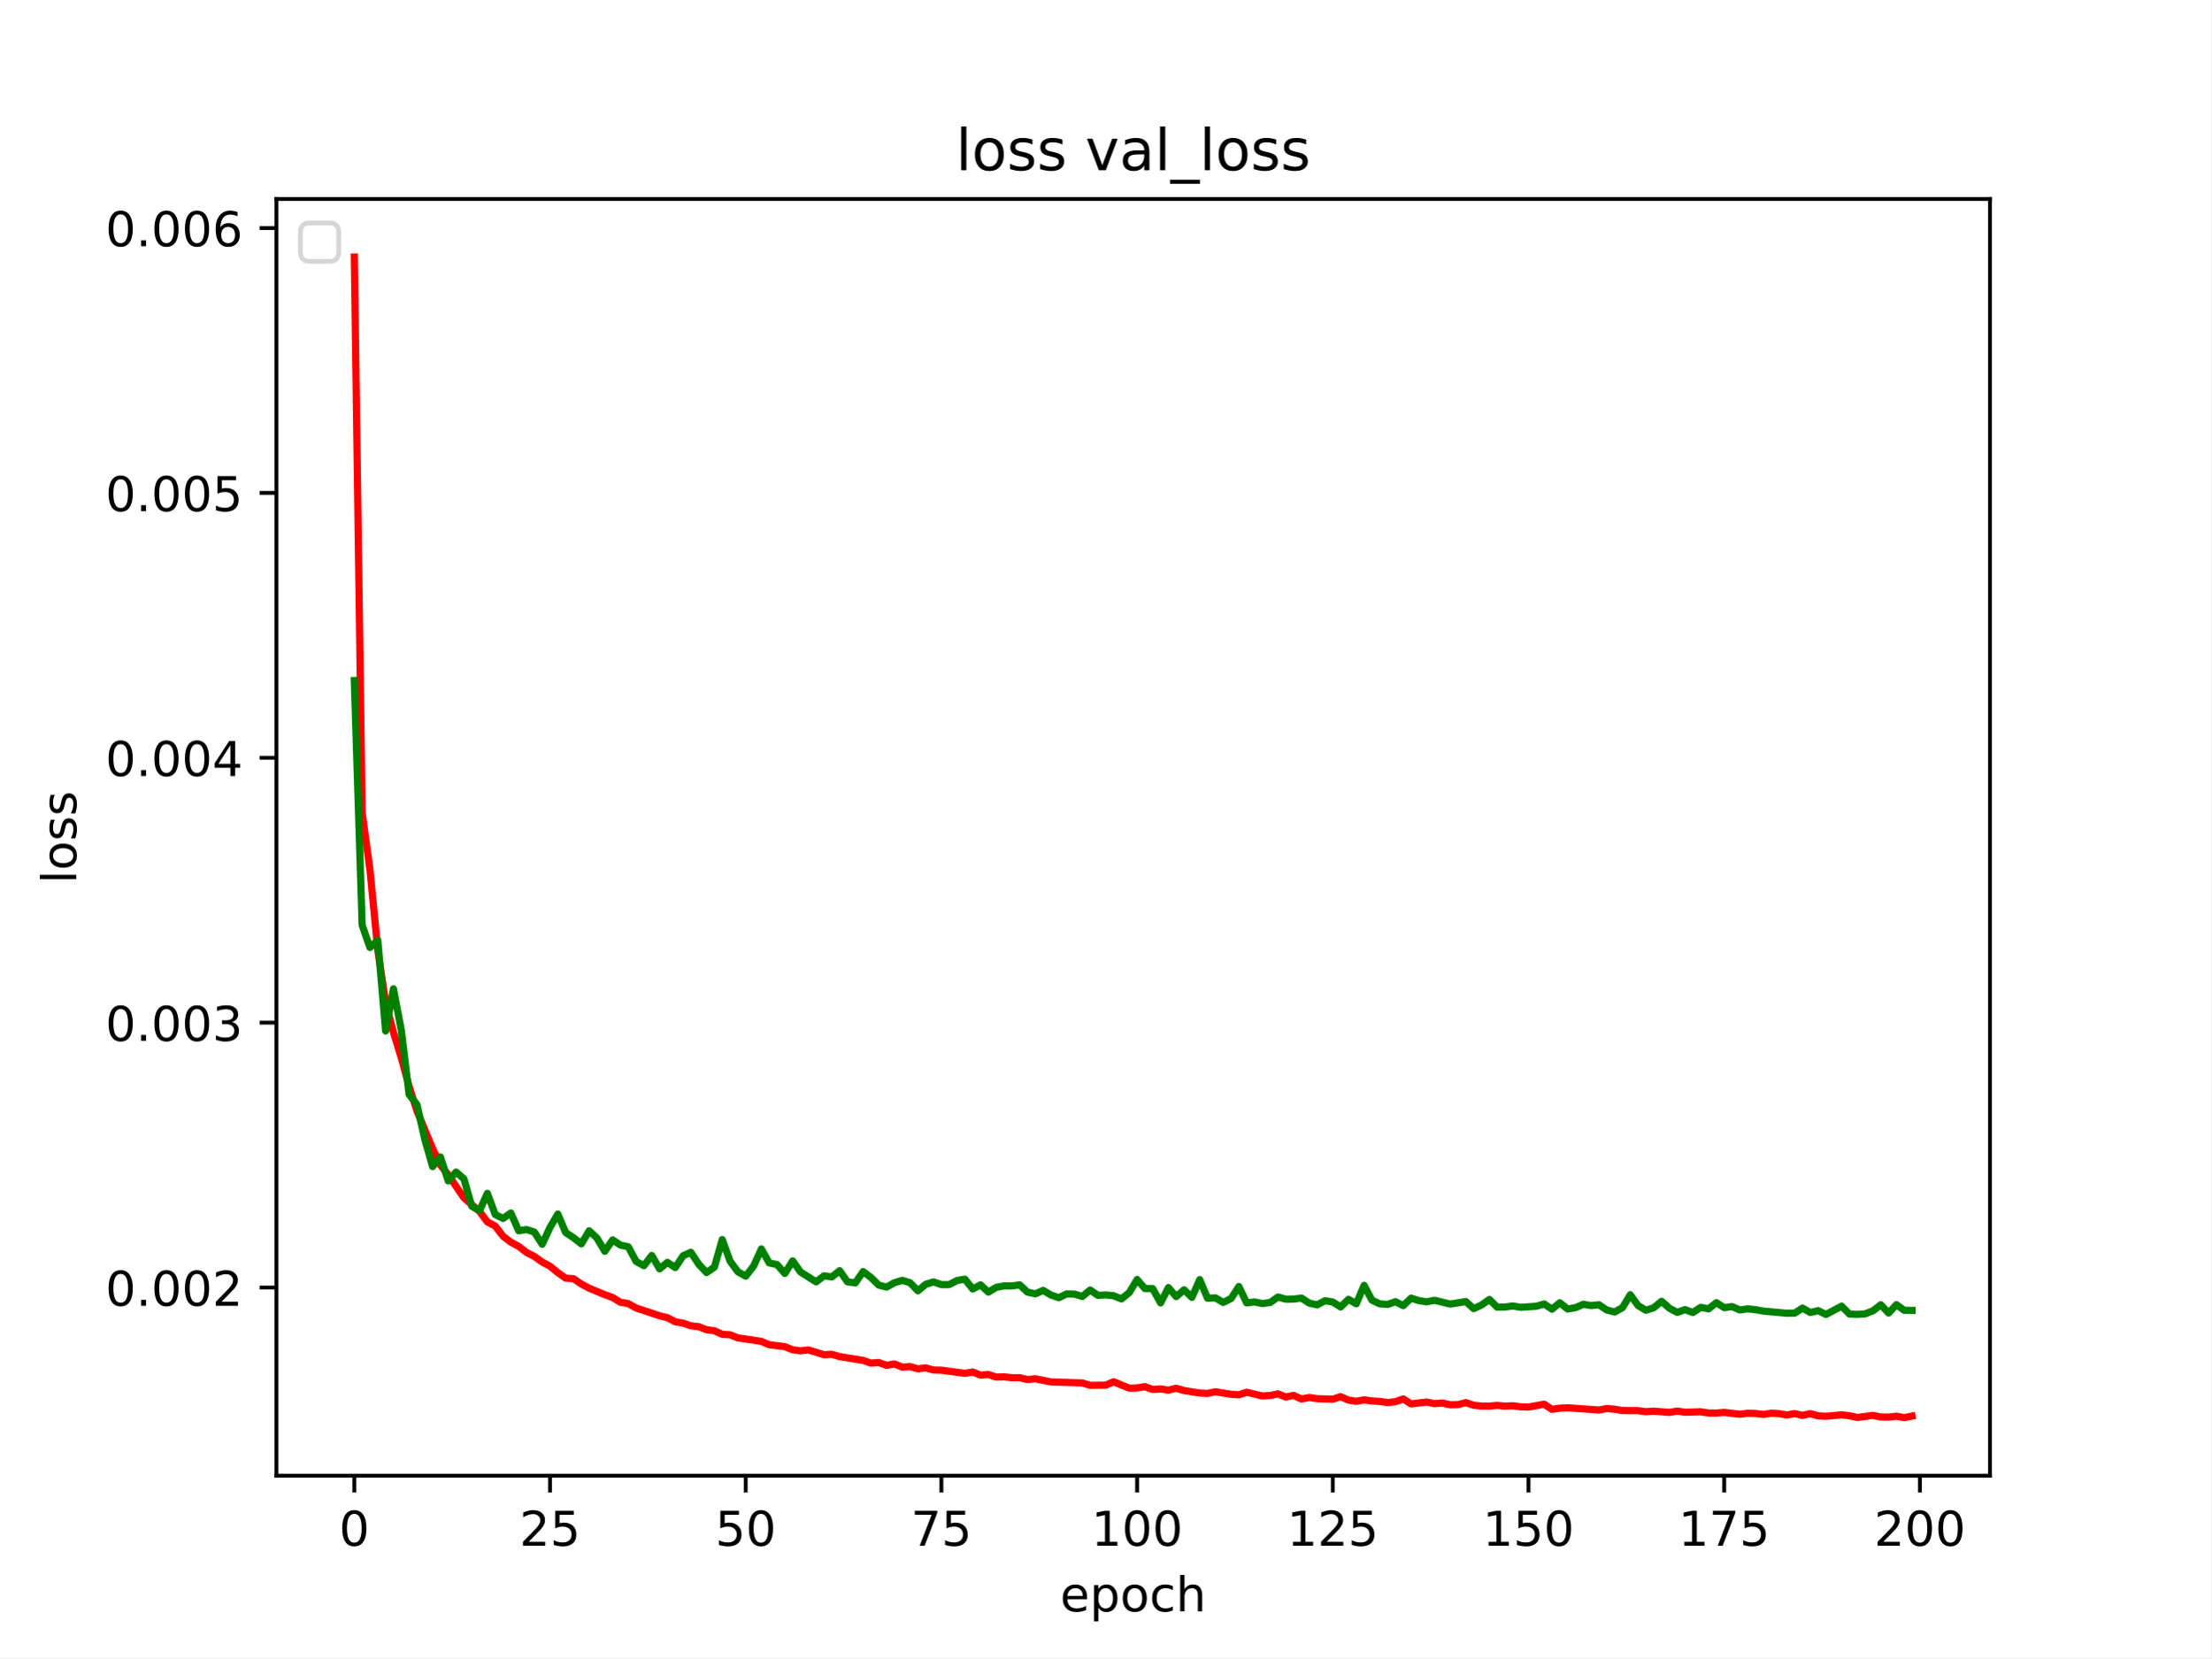
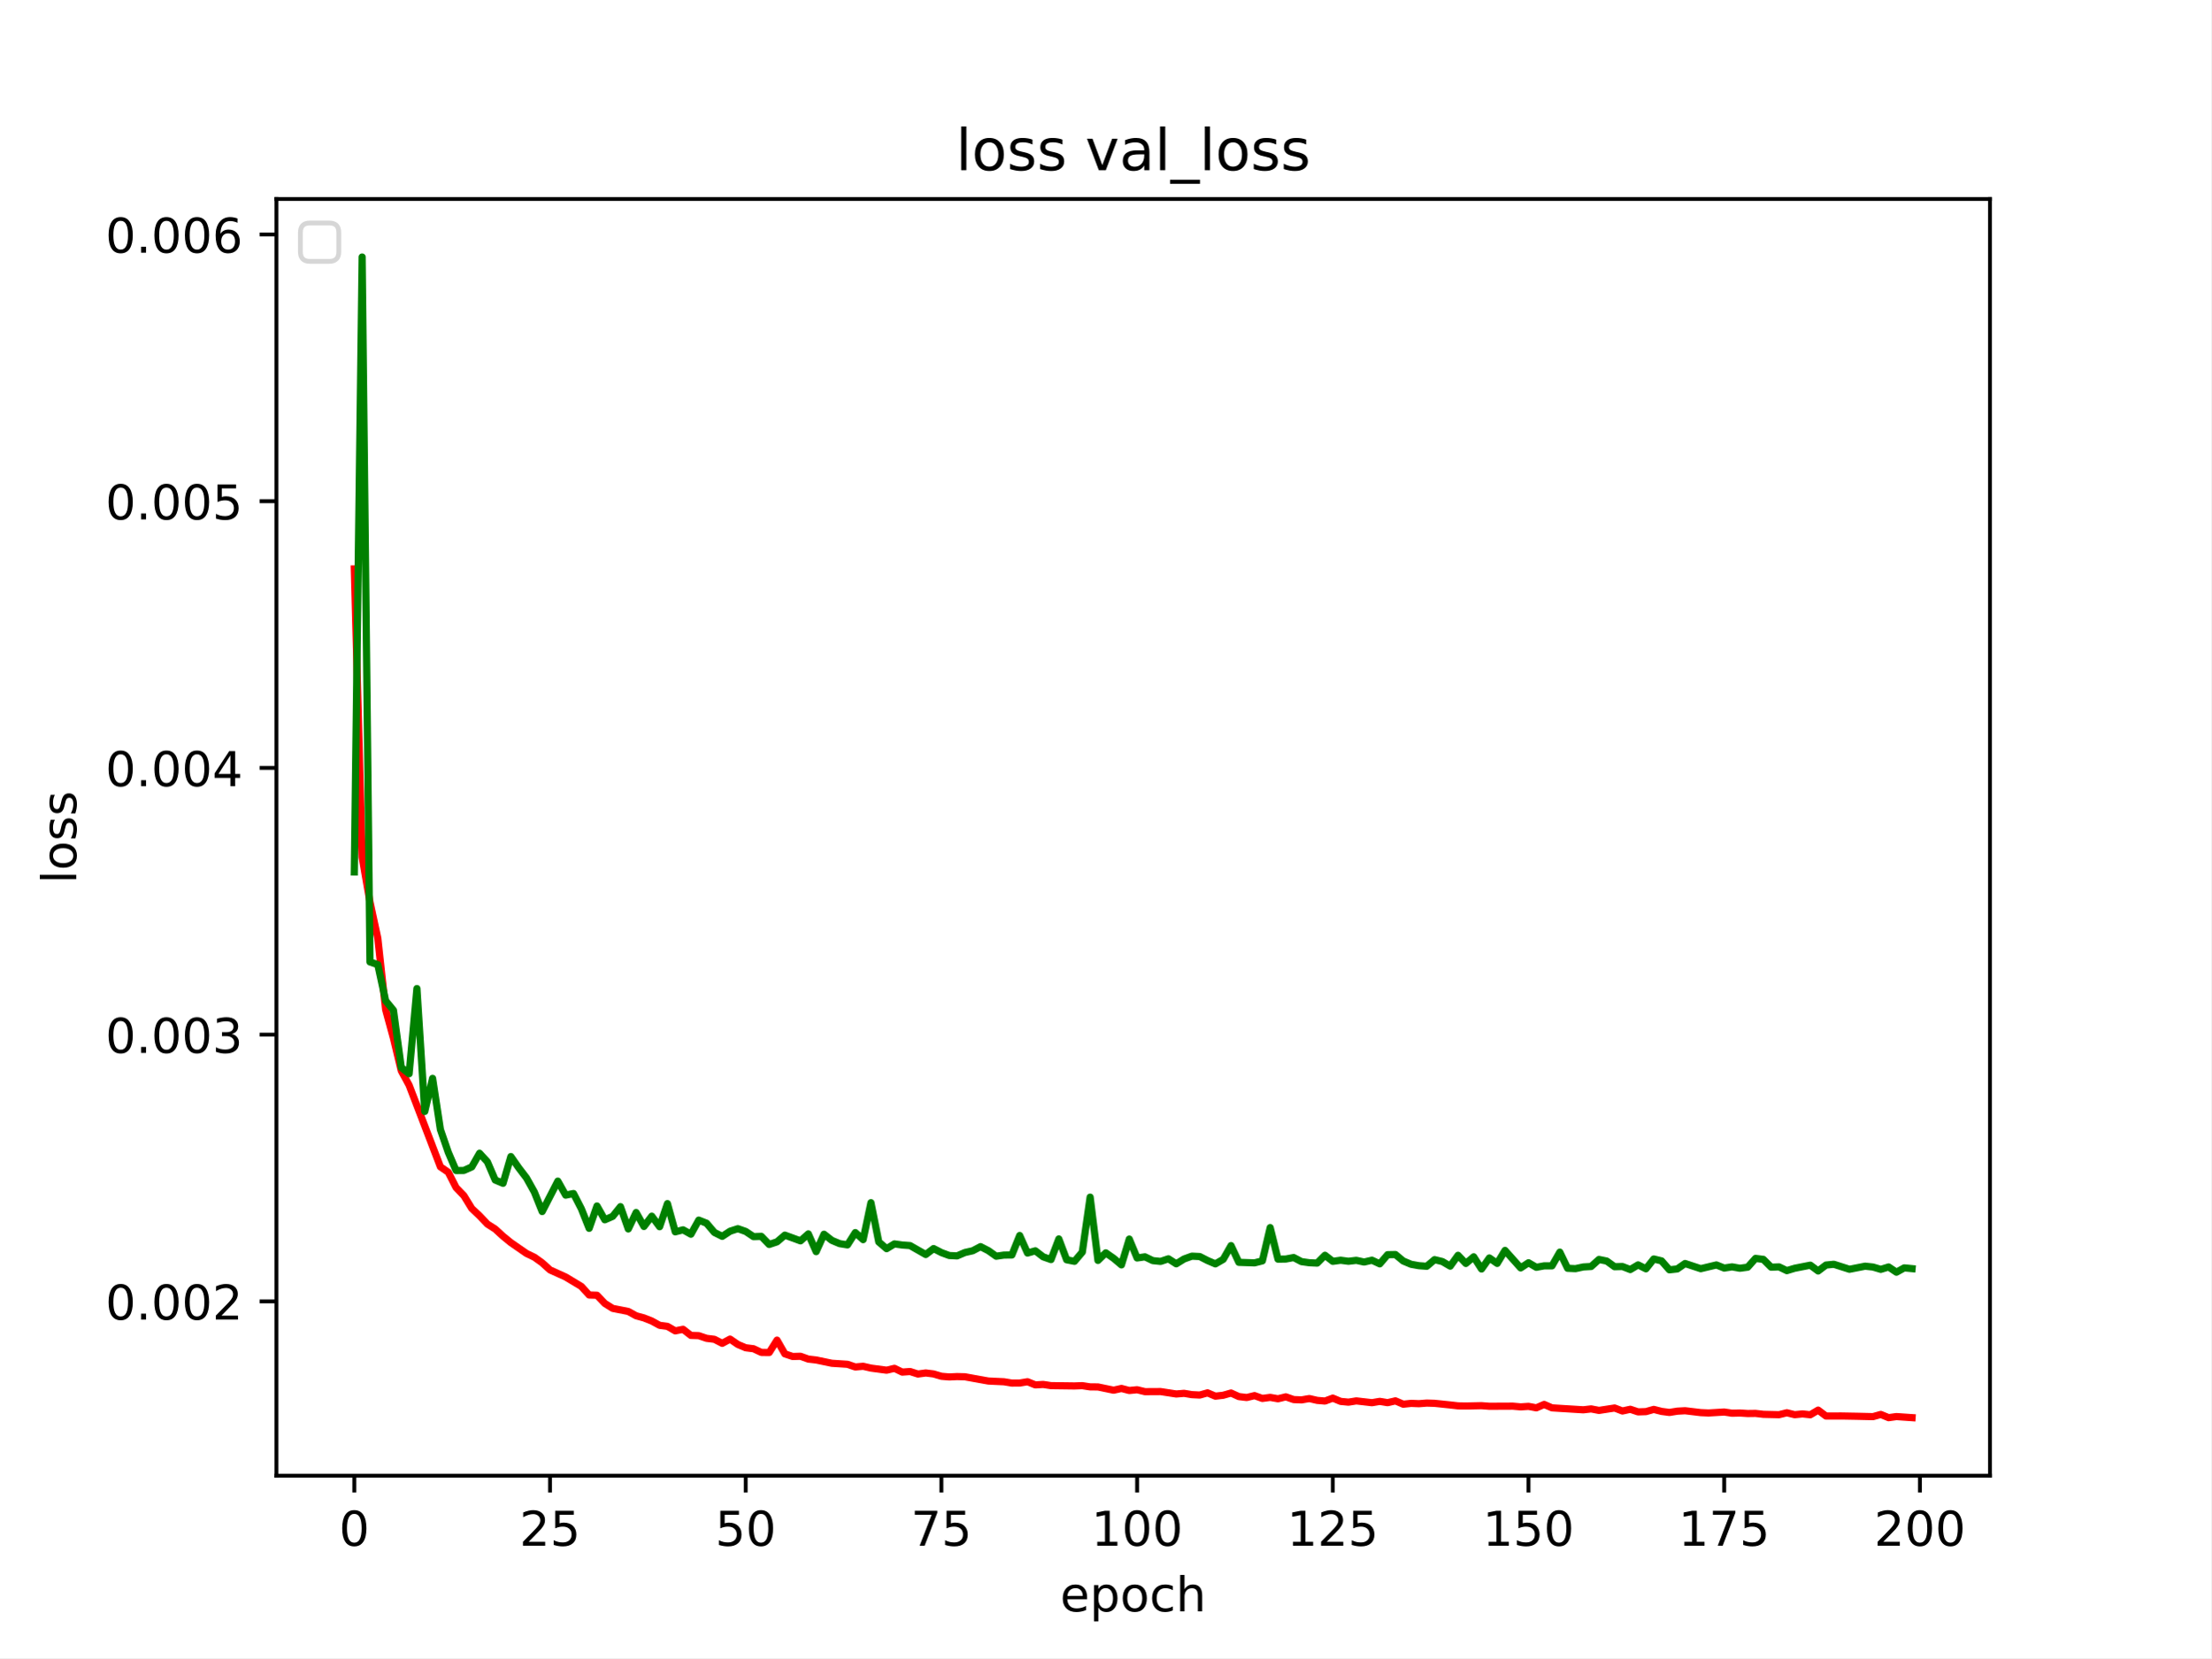
<svg xmlns="http://www.w3.org/2000/svg" xmlns:xlink="http://www.w3.org/1999/xlink" height="345.6pt" version="1.1" viewBox="0 0 460.8 345.6" width="460.8pt">
  <defs>
    <style type="text/css">*{stroke-linecap:butt;stroke-linejoin:round;}</style>
  </defs>
  <g id="figure_1">
    <g id="patch_1">
      <path d="M 0 345.6  L 460.8 345.6  L 460.8 0  L 0 0  z " style="fill:#ffffff;" />
    </g>
    <g id="axes_1">
      <g id="patch_2">
        <path d="M 57.6 307.584  L 414.72 307.584  L 414.72 41.472  L 57.6 41.472  z " style="fill:#ffffff;" />
      </g>
      <g id="matplotlib.axis_1">
        <g id="xtick_1">
          <g id="line2d_1">
            <defs>
-               <path d="M 0 0  L 0 3.5  " id="m26a8af5dd3" style="stroke:#000000;stroke-width:0.8;" />
+               <path d="M 0 0  L 0 3.5  " id="m1332d25096" style="stroke:#000000;stroke-width:0.8;" />
            </defs>
            <g>
-               <use style="stroke:#000000;stroke-width:0.8;" x="73.833" xlink:href="#m26a8af5dd3" y="307.584" />
+               <use style="stroke:#000000;stroke-width:0.8;" x="73.833" xlink:href="#m1332d25096" y="307.584" />
            </g>
          </g>
          <g id="text_1">
            <g transform="translate(70.65148 322.1824)scale(0.1 -0.1)">
              <defs>
                <path d="M 31.781 66.406  Q 24.172 66.406 20.328 58.906  Q 16.5 51.422 16.5 36.375  Q 16.5 21.391 20.328 13.891  Q 24.172 6.391 31.781 6.391  Q 39.453 6.391 43.281 13.891  Q 47.125 21.391 47.125 36.375  Q 47.125 51.422 43.281 58.906  Q 39.453 66.406 31.781 66.406  z M 31.781 74.219  Q 44.047 74.219 50.516 64.516  Q 56.984 54.828 56.984 36.375  Q 56.984 17.969 50.516 8.266  Q 44.047 -1.422 31.781 -1.422  Q 19.531 -1.422 13.062 8.266  Q 6.594 17.969 6.594 36.375  Q 6.594 54.828 13.062 64.516  Q 19.531 74.219 31.781 74.219  z " id="DejaVuSans-48" />
              </defs>
              <use xlink:href="#DejaVuSans-48" />
            </g>
          </g>
        </g>
        <g id="xtick_2">
          <g id="line2d_2">
            <g>
-               <use style="stroke:#000000;stroke-width:0.8;" x="114.618" xlink:href="#m26a8af5dd3" y="307.584" />
+               <use style="stroke:#000000;stroke-width:0.8;" x="114.618" xlink:href="#m1332d25096" y="307.584" />
            </g>
          </g>
          <g id="text_2">
            <g transform="translate(108.256 322.1824)scale(0.1 -0.1)">
              <defs>
                <path d="M 19.188 8.297  L 53.609 8.297  L 53.609 0  L 7.328 0  L 7.328 8.297  Q 12.938 14.109 22.625 23.891  Q 32.328 33.688 34.812 36.531  Q 39.547 41.844 41.422 45.531  Q 43.312 49.219 43.312 52.781  Q 43.312 58.594 39.234 62.25  Q 35.156 65.922 28.609 65.922  Q 23.969 65.922 18.812 64.312  Q 13.672 62.703 7.812 59.422  L 7.812 69.391  Q 13.766 71.781 18.938 73  Q 24.125 74.219 28.422 74.219  Q 39.75 74.219 46.484 68.547  Q 53.219 62.891 53.219 53.422  Q 53.219 48.922 51.531 44.891  Q 49.859 40.875 45.406 35.406  Q 44.188 33.984 37.641 27.219  Q 31.109 20.453 19.188 8.297  z " id="DejaVuSans-50" />
                <path d="M 10.797 72.906  L 49.516 72.906  L 49.516 64.594  L 19.828 64.594  L 19.828 46.734  Q 21.969 47.469 24.109 47.828  Q 26.266 48.188 28.422 48.188  Q 40.625 48.188 47.75 41.5  Q 54.891 34.812 54.891 23.391  Q 54.891 11.625 47.562 5.094  Q 40.234 -1.422 26.906 -1.422  Q 22.312 -1.422 17.547 -0.641  Q 12.797 0.141 7.719 1.703  L 7.719 11.625  Q 12.109 9.234 16.797 8.062  Q 21.484 6.891 26.703 6.891  Q 35.156 6.891 40.078 11.328  Q 45.016 15.766 45.016 23.391  Q 45.016 31 40.078 35.438  Q 35.156 39.891 26.703 39.891  Q 22.75 39.891 18.812 39.016  Q 14.891 38.141 10.797 36.281  z " id="DejaVuSans-53" />
              </defs>
              <use xlink:href="#DejaVuSans-50" />
              <use x="63.623" xlink:href="#DejaVuSans-53" />
            </g>
          </g>
        </g>
        <g id="xtick_3">
          <g id="line2d_3">
            <g>
-               <use style="stroke:#000000;stroke-width:0.8;" x="155.404" xlink:href="#m26a8af5dd3" y="307.584" />
+               <use style="stroke:#000000;stroke-width:0.8;" x="155.404" xlink:href="#m1332d25096" y="307.584" />
            </g>
          </g>
          <g id="text_3">
            <g transform="translate(149.0417 322.1824)scale(0.1 -0.1)">
              <use xlink:href="#DejaVuSans-53" />
              <use x="63.623" xlink:href="#DejaVuSans-48" />
            </g>
          </g>
        </g>
        <g id="xtick_4">
          <g id="line2d_4">
            <g>
-               <use style="stroke:#000000;stroke-width:0.8;" x="196.19" xlink:href="#m26a8af5dd3" y="307.584" />
+               <use style="stroke:#000000;stroke-width:0.8;" x="196.19" xlink:href="#m1332d25096" y="307.584" />
            </g>
          </g>
          <g id="text_4">
            <g transform="translate(189.8275 322.1824)scale(0.1 -0.1)">
              <defs>
                <path d="M 8.203 72.906  L 55.078 72.906  L 55.078 68.703  L 28.609 0  L 18.312 0  L 43.219 64.594  L 8.203 64.594  z " id="DejaVuSans-55" />
              </defs>
              <use xlink:href="#DejaVuSans-55" />
              <use x="63.623" xlink:href="#DejaVuSans-53" />
            </g>
          </g>
        </g>
        <g id="xtick_5">
          <g id="line2d_5">
            <g>
-               <use style="stroke:#000000;stroke-width:0.8;" x="236.976" xlink:href="#m26a8af5dd3" y="307.584" />
+               <use style="stroke:#000000;stroke-width:0.8;" x="236.976" xlink:href="#m1332d25096" y="307.584" />
            </g>
          </g>
          <g id="text_5">
            <g transform="translate(227.432 322.1824)scale(0.1 -0.1)">
              <defs>
                <path d="M 12.406 8.297  L 28.516 8.297  L 28.516 63.922  L 10.984 60.406  L 10.984 69.391  L 28.422 72.906  L 38.281 72.906  L 38.281 8.297  L 54.391 8.297  L 54.391 0  L 12.406 0  z " id="DejaVuSans-49" />
              </defs>
              <use xlink:href="#DejaVuSans-49" />
              <use x="63.623" xlink:href="#DejaVuSans-48" />
              <use x="127.246" xlink:href="#DejaVuSans-48" />
            </g>
          </g>
        </g>
        <g id="xtick_6">
          <g id="line2d_6">
            <g>
-               <use style="stroke:#000000;stroke-width:0.8;" x="277.761" xlink:href="#m26a8af5dd3" y="307.584" />
+               <use style="stroke:#000000;stroke-width:0.8;" x="277.761" xlink:href="#m1332d25096" y="307.584" />
            </g>
          </g>
          <g id="text_6">
            <g transform="translate(268.2177 322.1824)scale(0.1 -0.1)">
              <use xlink:href="#DejaVuSans-49" />
              <use x="63.623" xlink:href="#DejaVuSans-50" />
              <use x="127.246" xlink:href="#DejaVuSans-53" />
            </g>
          </g>
        </g>
        <g id="xtick_7">
          <g id="line2d_7">
            <g>
-               <use style="stroke:#000000;stroke-width:0.8;" x="318.547" xlink:href="#m26a8af5dd3" y="307.584" />
+               <use style="stroke:#000000;stroke-width:0.8;" x="318.547" xlink:href="#m1332d25096" y="307.584" />
            </g>
          </g>
          <g id="text_7">
            <g transform="translate(309.0035 322.1824)scale(0.1 -0.1)">
              <use xlink:href="#DejaVuSans-49" />
              <use x="63.623" xlink:href="#DejaVuSans-53" />
              <use x="127.246" xlink:href="#DejaVuSans-48" />
            </g>
          </g>
        </g>
        <g id="xtick_8">
          <g id="line2d_8">
            <g>
-               <use style="stroke:#000000;stroke-width:0.8;" x="359.333" xlink:href="#m26a8af5dd3" y="307.584" />
+               <use style="stroke:#000000;stroke-width:0.8;" x="359.333" xlink:href="#m1332d25096" y="307.584" />
            </g>
          </g>
          <g id="text_8">
            <g transform="translate(349.7892 322.1824)scale(0.1 -0.1)">
              <use xlink:href="#DejaVuSans-49" />
              <use x="63.623" xlink:href="#DejaVuSans-55" />
              <use x="127.246" xlink:href="#DejaVuSans-53" />
            </g>
          </g>
        </g>
        <g id="xtick_9">
          <g id="line2d_9">
            <g>
-               <use style="stroke:#000000;stroke-width:0.8;" x="400.119" xlink:href="#m26a8af5dd3" y="307.584" />
+               <use style="stroke:#000000;stroke-width:0.8;" x="400.119" xlink:href="#m1332d25096" y="307.584" />
            </g>
          </g>
          <g id="text_9">
            <g transform="translate(390.575 322.1824)scale(0.1 -0.1)">
              <use xlink:href="#DejaVuSans-50" />
              <use x="63.623" xlink:href="#DejaVuSans-48" />
              <use x="127.246" xlink:href="#DejaVuSans-48" />
            </g>
          </g>
        </g>
        <g id="text_10">
          <g transform="translate(220.9319 335.8606)scale(0.1 -0.1)">
            <defs>
              <path d="M 56.203 29.594  L 56.203 25.203  L 14.891 25.203  Q 15.484 15.922 20.484 11.062  Q 25.484 6.203 34.422 6.203  Q 39.594 6.203 44.453 7.469  Q 49.312 8.734 54.109 11.281  L 54.109 2.781  Q 49.266 0.734 44.188 -0.344  Q 39.109 -1.422 33.891 -1.422  Q 20.797 -1.422 13.156 6.188  Q 5.516 13.812 5.516 26.812  Q 5.516 40.234 12.766 48.109  Q 20.016 56 32.328 56  Q 43.359 56 49.781 48.891  Q 56.203 41.797 56.203 29.594  z M 47.219 32.234  Q 47.125 39.594 43.094 43.984  Q 39.062 48.391 32.422 48.391  Q 24.906 48.391 20.391 44.141  Q 15.875 39.891 15.188 32.172  z " id="DejaVuSans-101" />
              <path d="M 18.109 8.203  L 18.109 -20.797  L 9.078 -20.797  L 9.078 54.688  L 18.109 54.688  L 18.109 46.391  Q 20.953 51.266 25.266 53.625  Q 29.594 56 35.594 56  Q 45.562 56 51.781 48.094  Q 58.016 40.188 58.016 27.297  Q 58.016 14.406 51.781 6.484  Q 45.562 -1.422 35.594 -1.422  Q 29.594 -1.422 25.266 0.953  Q 20.953 3.328 18.109 8.203  z M 48.688 27.297  Q 48.688 37.203 44.609 42.844  Q 40.531 48.484 33.406 48.484  Q 26.266 48.484 22.188 42.844  Q 18.109 37.203 18.109 27.297  Q 18.109 17.391 22.188 11.75  Q 26.266 6.109 33.406 6.109  Q 40.531 6.109 44.609 11.75  Q 48.688 17.391 48.688 27.297  z " id="DejaVuSans-112" />
              <path d="M 30.609 48.391  Q 23.391 48.391 19.188 42.75  Q 14.984 37.109 14.984 27.297  Q 14.984 17.484 19.156 11.844  Q 23.344 6.203 30.609 6.203  Q 37.797 6.203 41.984 11.859  Q 46.188 17.531 46.188 27.297  Q 46.188 37.016 41.984 42.703  Q 37.797 48.391 30.609 48.391  z M 30.609 56  Q 42.328 56 49.016 48.375  Q 55.719 40.766 55.719 27.297  Q 55.719 13.875 49.016 6.219  Q 42.328 -1.422 30.609 -1.422  Q 18.844 -1.422 12.172 6.219  Q 5.516 13.875 5.516 27.297  Q 5.516 40.766 12.172 48.375  Q 18.844 56 30.609 56  z " id="DejaVuSans-111" />
              <path d="M 48.781 52.594  L 48.781 44.188  Q 44.969 46.297 41.141 47.344  Q 37.312 48.391 33.406 48.391  Q 24.656 48.391 19.812 42.844  Q 14.984 37.312 14.984 27.297  Q 14.984 17.281 19.812 11.734  Q 24.656 6.203 33.406 6.203  Q 37.312 6.203 41.141 7.25  Q 44.969 8.297 48.781 10.406  L 48.781 2.094  Q 45.016 0.344 40.984 -0.531  Q 36.969 -1.422 32.422 -1.422  Q 20.062 -1.422 12.781 6.344  Q 5.516 14.109 5.516 27.297  Q 5.516 40.672 12.859 48.328  Q 20.219 56 33.016 56  Q 37.156 56 41.109 55.141  Q 45.062 54.297 48.781 52.594  z " id="DejaVuSans-99" />
              <path d="M 54.891 33.016  L 54.891 0  L 45.906 0  L 45.906 32.719  Q 45.906 40.484 42.875 44.328  Q 39.844 48.188 33.797 48.188  Q 26.516 48.188 22.312 43.547  Q 18.109 38.922 18.109 30.906  L 18.109 0  L 9.078 0  L 9.078 75.984  L 18.109 75.984  L 18.109 46.188  Q 21.344 51.125 25.703 53.562  Q 30.078 56 35.797 56  Q 45.219 56 50.047 50.172  Q 54.891 44.344 54.891 33.016  z " id="DejaVuSans-104" />
            </defs>
            <use xlink:href="#DejaVuSans-101" />
            <use x="61.523" xlink:href="#DejaVuSans-112" />
            <use x="125" xlink:href="#DejaVuSans-111" />
            <use x="186.182" xlink:href="#DejaVuSans-99" />
            <use x="241.162" xlink:href="#DejaVuSans-104" />
          </g>
        </g>
      </g>
      <g id="matplotlib.axis_2">
        <g id="ytick_1">
          <g id="line2d_10">
            <defs>
-               <path d="M 0 0  L -3.5 0  " id="m0bf4aca006" style="stroke:#000000;stroke-width:0.8;" />
+               <path d="M 0 0  L -3.5 0  " id="m7088e5e69f" style="stroke:#000000;stroke-width:0.8;" />
            </defs>
            <g>
-               <use style="stroke:#000000;stroke-width:0.8;" x="57.6" xlink:href="#m0bf4aca006" y="268.366" />
+               <use style="stroke:#000000;stroke-width:0.8;" x="57.6" xlink:href="#m7088e5e69f" y="271.247" />
            </g>
          </g>
          <g id="text_11">
-             <g transform="translate(21.97188 272.1656)scale(0.1 -0.1)">
+             <g transform="translate(21.97188 275.0465)scale(0.1 -0.1)">
              <defs>
                <path d="M 10.688 12.406  L 21 12.406  L 21 0  L 10.688 0  z " id="DejaVuSans-46" />
              </defs>
              <use xlink:href="#DejaVuSans-48" />
              <use x="63.623" xlink:href="#DejaVuSans-46" />
              <use x="95.41" xlink:href="#DejaVuSans-48" />
              <use x="159.033" xlink:href="#DejaVuSans-48" />
              <use x="222.656" xlink:href="#DejaVuSans-50" />
            </g>
          </g>
        </g>
        <g id="ytick_2">
          <g id="line2d_11">
            <g>
-               <use style="stroke:#000000;stroke-width:0.8;" x="57.6" xlink:href="#m0bf4aca006" y="213.154" />
+               <use style="stroke:#000000;stroke-width:0.8;" x="57.6" xlink:href="#m7088e5e69f" y="215.651" />
            </g>
          </g>
          <g id="text_12">
-             <g transform="translate(21.97188 216.9536)scale(0.1 -0.1)">
+             <g transform="translate(21.97188 219.4505)scale(0.1 -0.1)">
              <defs>
                <path d="M 40.578 39.312  Q 47.656 37.797 51.625 33  Q 55.609 28.219 55.609 21.188  Q 55.609 10.406 48.188 4.484  Q 40.766 -1.422 27.094 -1.422  Q 22.516 -1.422 17.656 -0.516  Q 12.797 0.391 7.625 2.203  L 7.625 11.719  Q 11.719 9.328 16.594 8.109  Q 21.484 6.891 26.812 6.891  Q 36.078 6.891 40.938 10.547  Q 45.797 14.203 45.797 21.188  Q 45.797 27.641 41.281 31.266  Q 36.766 34.906 28.719 34.906  L 20.219 34.906  L 20.219 43.016  L 29.109 43.016  Q 36.375 43.016 40.234 45.922  Q 44.094 48.828 44.094 54.297  Q 44.094 59.906 40.109 62.906  Q 36.141 65.922 28.719 65.922  Q 24.656 65.922 20.016 65.031  Q 15.375 64.156 9.812 62.312  L 9.812 71.094  Q 15.438 72.656 20.344 73.438  Q 25.25 74.219 29.594 74.219  Q 40.828 74.219 47.359 69.109  Q 53.906 64.016 53.906 55.328  Q 53.906 49.266 50.438 45.094  Q 46.969 40.922 40.578 39.312  z " id="DejaVuSans-51" />
              </defs>
              <use xlink:href="#DejaVuSans-48" />
              <use x="63.623" xlink:href="#DejaVuSans-46" />
              <use x="95.41" xlink:href="#DejaVuSans-48" />
              <use x="159.033" xlink:href="#DejaVuSans-48" />
              <use x="222.656" xlink:href="#DejaVuSans-51" />
            </g>
          </g>
        </g>
        <g id="ytick_3">
          <g id="line2d_12">
            <g>
-               <use style="stroke:#000000;stroke-width:0.8;" x="57.6" xlink:href="#m0bf4aca006" y="157.942" />
+               <use style="stroke:#000000;stroke-width:0.8;" x="57.6" xlink:href="#m7088e5e69f" y="160.055" />
            </g>
          </g>
          <g id="text_13">
-             <g transform="translate(21.97188 161.7417)scale(0.1 -0.1)">
+             <g transform="translate(21.97188 163.8545)scale(0.1 -0.1)">
              <defs>
                <path d="M 37.797 64.312  L 12.891 25.391  L 37.797 25.391  z M 35.203 72.906  L 47.609 72.906  L 47.609 25.391  L 58.016 25.391  L 58.016 17.188  L 47.609 17.188  L 47.609 0  L 37.797 0  L 37.797 17.188  L 4.891 17.188  L 4.891 26.703  z " id="DejaVuSans-52" />
              </defs>
              <use xlink:href="#DejaVuSans-48" />
              <use x="63.623" xlink:href="#DejaVuSans-46" />
              <use x="95.41" xlink:href="#DejaVuSans-48" />
              <use x="159.033" xlink:href="#DejaVuSans-48" />
              <use x="222.656" xlink:href="#DejaVuSans-52" />
            </g>
          </g>
        </g>
        <g id="ytick_4">
          <g id="line2d_13">
            <g>
-               <use style="stroke:#000000;stroke-width:0.8;" x="57.6" xlink:href="#m0bf4aca006" y="102.73" />
+               <use style="stroke:#000000;stroke-width:0.8;" x="57.6" xlink:href="#m7088e5e69f" y="104.459" />
            </g>
          </g>
          <g id="text_14">
-             <g transform="translate(21.97188 106.5297)scale(0.1 -0.1)">
+             <g transform="translate(21.97188 108.2585)scale(0.1 -0.1)">
              <use xlink:href="#DejaVuSans-48" />
              <use x="63.623" xlink:href="#DejaVuSans-46" />
              <use x="95.41" xlink:href="#DejaVuSans-48" />
              <use x="159.033" xlink:href="#DejaVuSans-48" />
              <use x="222.656" xlink:href="#DejaVuSans-53" />
            </g>
          </g>
        </g>
        <g id="ytick_5">
          <g id="line2d_14">
            <g>
-               <use style="stroke:#000000;stroke-width:0.8;" x="57.6" xlink:href="#m0bf4aca006" y="47.519" />
+               <use style="stroke:#000000;stroke-width:0.8;" x="57.6" xlink:href="#m7088e5e69f" y="48.863" />
            </g>
          </g>
          <g id="text_15">
-             <g transform="translate(21.97188 51.31776)scale(0.1 -0.1)">
+             <g transform="translate(21.97188 52.66245)scale(0.1 -0.1)">
              <defs>
                <path d="M 33.016 40.375  Q 26.375 40.375 22.484 35.828  Q 18.609 31.297 18.609 23.391  Q 18.609 15.531 22.484 10.953  Q 26.375 6.391 33.016 6.391  Q 39.656 6.391 43.531 10.953  Q 47.406 15.531 47.406 23.391  Q 47.406 31.297 43.531 35.828  Q 39.656 40.375 33.016 40.375  z M 52.594 71.297  L 52.594 62.312  Q 48.875 64.062 45.094 64.984  Q 41.312 65.922 37.594 65.922  Q 27.828 65.922 22.672 59.328  Q 17.531 52.734 16.797 39.406  Q 19.672 43.656 24.016 45.922  Q 28.375 48.188 33.594 48.188  Q 44.578 48.188 50.953 41.516  Q 57.328 34.859 57.328 23.391  Q 57.328 12.156 50.688 5.359  Q 44.047 -1.422 33.016 -1.422  Q 20.359 -1.422 13.672 8.266  Q 6.984 17.969 6.984 36.375  Q 6.984 53.656 15.188 63.938  Q 23.391 74.219 37.203 74.219  Q 40.922 74.219 44.703 73.484  Q 48.484 72.75 52.594 71.297  z " id="DejaVuSans-54" />
              </defs>
              <use xlink:href="#DejaVuSans-48" />
              <use x="63.623" xlink:href="#DejaVuSans-46" />
              <use x="95.41" xlink:href="#DejaVuSans-48" />
              <use x="159.033" xlink:href="#DejaVuSans-48" />
              <use x="222.656" xlink:href="#DejaVuSans-54" />
            </g>
          </g>
        </g>
        <g id="text_16">
          <g transform="translate(15.89219 184.1858)rotate(-90)scale(0.1 -0.1)">
            <defs>
              <path d="M 9.422 75.984  L 18.406 75.984  L 18.406 0  L 9.422 0  z " id="DejaVuSans-108" />
              <path d="M 44.281 53.078  L 44.281 44.578  Q 40.484 46.531 36.375 47.5  Q 32.281 48.484 27.875 48.484  Q 21.188 48.484 17.844 46.438  Q 14.5 44.391 14.5 40.281  Q 14.5 37.156 16.891 35.375  Q 19.281 33.594 26.516 31.984  L 29.594 31.297  Q 39.156 29.25 43.188 25.516  Q 47.219 21.781 47.219 15.094  Q 47.219 7.469 41.188 3.016  Q 35.156 -1.422 24.609 -1.422  Q 20.219 -1.422 15.453 -0.562  Q 10.688 0.297 5.422 2  L 5.422 11.281  Q 10.406 8.688 15.234 7.391  Q 20.062 6.109 24.812 6.109  Q 31.156 6.109 34.562 8.281  Q 37.984 10.453 37.984 14.406  Q 37.984 18.062 35.516 20.016  Q 33.062 21.969 24.703 23.781  L 21.578 24.516  Q 13.234 26.266 9.516 29.906  Q 5.812 33.547 5.812 39.891  Q 5.812 47.609 11.281 51.797  Q 16.75 56 26.812 56  Q 31.781 56 36.172 55.266  Q 40.578 54.547 44.281 53.078  z " id="DejaVuSans-115" />
            </defs>
            <use xlink:href="#DejaVuSans-108" />
            <use x="27.783" xlink:href="#DejaVuSans-111" />
            <use x="88.965" xlink:href="#DejaVuSans-115" />
            <use x="141.064" xlink:href="#DejaVuSans-115" />
          </g>
        </g>
      </g>
      <g id="line2d_15">
-         <path clip-path="url(#p6584c8d23e)" d="M 73.833 53.568  L 75.464 169.383  L 77.096 181.285  L 78.727 198.031  L 80.358 209.017  L 81.99 215.177  L 83.621 220.451  L 85.253 226.459  L 86.884 231.537  L 90.147 239.389  L 91.778 242.816  L 93.41 244.878  L 96.673 249.663  L 99.936 252.513  L 101.567 254.69  L 103.198 255.55  L 104.83 257.657  L 106.461 258.903  L 108.093 259.784  L 109.724 261.045  L 111.356 261.883  L 112.987 263.046  L 114.618 263.923  L 116.25 265.261  L 117.881 266.405  L 119.513 266.519  L 121.144 267.629  L 122.776 268.499  L 126.038 269.857  L 127.67 270.439  L 129.301 271.442  L 130.933 271.711  L 132.564 272.627  L 137.458 274.251  L 139.09 274.65  L 140.721 275.506  L 142.353 275.786  L 143.984 276.342  L 145.616 276.526  L 147.247 277.165  L 148.879 277.368  L 150.51 278.122  L 152.141 278.212  L 153.773 278.862  L 157.036 279.336  L 158.667 279.595  L 160.299 280.293  L 163.561 280.686  L 165.193 281.344  L 166.824 281.558  L 168.456 281.37  L 171.719 282.365  L 173.35 282.281  L 174.981 282.759  L 179.876 283.56  L 181.507 284.12  L 183.139 283.989  L 184.77 284.587  L 186.401 284.297  L 188.033 284.955  L 189.664 284.843  L 191.296 285.306  L 192.927 285.111  L 194.559 285.556  L 196.19 285.594  L 201.084 286.256  L 202.716 285.972  L 204.347 286.625  L 205.979 286.493  L 207.61 287.031  L 209.241 286.983  L 210.873 287.157  L 212.504 287.167  L 214.136 287.539  L 215.767 287.383  L 219.03 288.046  L 225.556 288.249  L 227.187 288.751  L 230.45 288.71  L 232.081 288.002  L 235.344 289.343  L 236.976 289.295  L 238.607 289.025  L 240.239 289.62  L 241.87 289.509  L 243.501 289.753  L 245.133 289.367  L 246.764 289.844  L 250.027 290.354  L 251.659 290.439  L 253.29 290.085  L 256.553 290.623  L 258.184 290.724  L 259.816 290.186  L 263.079 290.971  L 264.71 290.871  L 266.341 290.53  L 267.973 291.19  L 269.604 290.852  L 271.236 291.6  L 272.867 291.285  L 274.499 291.532  L 277.761 291.642  L 279.393 291.106  L 281.024 291.828  L 282.656 292.073  L 284.287 291.782  L 285.919 292.005  L 287.55 292.107  L 289.181 292.341  L 290.813 292.166  L 292.444 291.579  L 294.076 292.622  L 297.339 292.233  L 298.97 292.574  L 300.601 292.436  L 302.233 292.807  L 303.864 292.771  L 305.496 292.362  L 307.127 292.905  L 308.759 293.066  L 310.39 293.074  L 312.021 292.935  L 313.653 293.083  L 315.284 293.01  L 316.916 293.223  L 318.547 293.279  L 321.81 292.683  L 323.441 293.755  L 325.073 293.516  L 326.704 293.429  L 333.23 293.894  L 334.862 293.588  L 336.493 293.727  L 338.124 294.003  L 341.387 294.033  L 343.019 294.249  L 344.65 294.132  L 347.913 294.401  L 349.544 294.122  L 351.176 294.364  L 354.439 294.271  L 356.07 294.515  L 357.702 294.529  L 359.333 294.395  L 362.596 294.779  L 364.227 294.571  L 365.859 294.62  L 367.49 294.818  L 369.122 294.562  L 370.753 294.655  L 372.384 294.929  L 374.016 294.638  L 375.647 295.022  L 377.279 294.648  L 378.91 295.117  L 380.542 295.197  L 383.804 294.902  L 385.436 295.092  L 387.067 295.452  L 390.33 295.015  L 391.962 295.351  L 393.593 295.372  L 395.224 295.183  L 396.856 295.488  L 398.487 295.159  L 398.487 295.159  " style="fill:none;stroke:#ff0000;stroke-linecap:square;stroke-width:1.5;" />
+         <path clip-path="url(#pa763acf62d)" d="M 73.833 118.583  L 75.464 178.673  L 77.096 188.018  L 78.727 195.552  L 80.358 210.433  L 81.99 216.405  L 83.621 223.191  L 85.253 226.189  L 91.778 243.208  L 93.41 244.328  L 95.041 247.526  L 96.673 249.222  L 98.304 251.879  L 99.936 253.416  L 101.567 255.135  L 103.198 256.177  L 104.83 257.675  L 106.461 259.004  L 109.724 261.263  L 111.356 262.045  L 112.987 263.216  L 114.618 264.692  L 117.881 266.169  L 121.144 268.132  L 122.776 269.922  L 124.407 269.971  L 126.038 271.678  L 127.67 272.707  L 130.933 273.354  L 132.564 274.251  L 134.196 274.698  L 135.827 275.348  L 137.458 276.239  L 139.09 276.458  L 140.721 277.402  L 142.353 277.076  L 143.984 278.348  L 145.616 278.399  L 147.247 278.955  L 148.879 279.156  L 150.51 279.997  L 152.141 279.112  L 153.773 280.233  L 155.404 280.919  L 157.036 281.124  L 158.667 281.894  L 160.299 281.916  L 161.93 279.326  L 163.561 282.188  L 165.193 282.737  L 166.824 282.691  L 168.456 283.283  L 170.087 283.468  L 173.35 284.15  L 176.613 284.365  L 178.244 284.926  L 179.876 284.783  L 181.507 285.16  L 184.77 285.597  L 186.401 285.207  L 188.033 285.995  L 189.664 285.872  L 191.296 286.398  L 192.927 286.174  L 194.559 286.38  L 196.19 286.865  L 197.821 287.005  L 199.453 286.925  L 201.084 286.968  L 205.979 287.856  L 209.241 288.01  L 210.873 288.283  L 212.504 288.277  L 214.136 288  L 215.767 288.66  L 217.399 288.564  L 219.03 288.813  L 223.924 288.878  L 225.556 288.819  L 227.187 289.074  L 228.819 289.085  L 232.081 289.768  L 233.713 289.402  L 235.344 289.831  L 236.976 289.671  L 238.607 290.069  L 241.87 290.05  L 245.133 290.553  L 246.764 290.417  L 248.396 290.691  L 250.027 290.775  L 251.659 290.316  L 253.29 291.011  L 254.921 290.82  L 256.553 290.351  L 258.184 291.097  L 259.816 291.293  L 261.447 290.895  L 263.079 291.487  L 264.71 291.263  L 266.341 291.556  L 267.973 291.148  L 269.604 291.719  L 271.236 291.788  L 272.867 291.505  L 274.499 291.885  L 276.13 292.026  L 277.761 291.418  L 279.393 292.096  L 281.024 292.256  L 282.656 291.992  L 285.919 292.37  L 287.55 292.091  L 289.181 292.364  L 290.813 291.982  L 292.444 292.687  L 294.076 292.51  L 295.707 292.578  L 297.339 292.45  L 298.97 292.501  L 302.233 292.844  L 303.864 293.033  L 305.496 293.063  L 308.759 292.992  L 310.39 293.12  L 315.284 293.097  L 316.916 293.241  L 318.547 293.134  L 320.179 293.442  L 321.81 292.732  L 323.441 293.445  L 329.967 293.85  L 331.599 293.661  L 333.23 293.978  L 336.493 293.473  L 338.124 294.101  L 339.756 293.739  L 341.387 294.286  L 343.019 294.231  L 344.65 293.768  L 346.282 294.187  L 347.913 294.405  L 349.544 294.138  L 351.176 294.045  L 354.439 294.442  L 356.07 294.515  L 359.333 294.317  L 360.964 294.563  L 362.596 294.523  L 364.227 294.629  L 365.859 294.605  L 367.49 294.796  L 370.753 294.873  L 372.384 294.47  L 374.016 294.873  L 375.647 294.712  L 377.279 294.885  L 378.91 293.916  L 380.542 295.146  L 383.804 295.139  L 387.067 295.198  L 390.33 295.275  L 391.962 294.816  L 393.593 295.488  L 395.224 295.26  L 398.487 295.487  L 398.487 295.487  " style="fill:none;stroke:#ff0000;stroke-linecap:square;stroke-width:1.5;" />
      </g>
      <g id="line2d_16">
-         <path clip-path="url(#p6584c8d23e)" d="M 73.833 141.838  L 75.464 192.834  L 77.096 197.493  L 78.727 195.968  L 80.358 214.891  L 81.99 206.105  L 83.621 214.695  L 85.253 228.122  L 86.884 230.225  L 88.516 237.446  L 90.147 243.158  L 91.778 241.153  L 93.41 246.143  L 95.041 244.294  L 96.673 245.707  L 98.304 251.409  L 99.936 252.34  L 101.567 248.737  L 103.198 253.142  L 104.83 253.963  L 106.461 252.824  L 108.093 256.533  L 109.724 256.28  L 111.356 256.799  L 112.987 259.346  L 114.618 255.833  L 116.25 253.048  L 117.881 256.903  L 119.513 257.98  L 121.144 259.268  L 122.776 256.536  L 124.407 258.052  L 126.038 260.817  L 127.67 258.439  L 129.301 259.524  L 130.933 259.871  L 132.564 262.924  L 134.196 263.812  L 135.827 261.68  L 137.458 264.475  L 139.09 263.115  L 140.721 264.211  L 142.353 261.738  L 143.984 261.021  L 145.616 263.511  L 147.247 265.247  L 148.879 264.111  L 150.51 258.365  L 152.141 262.855  L 153.773 265.073  L 155.404 265.996  L 157.036 263.905  L 158.667 260.321  L 160.299 263.232  L 161.93 263.577  L 163.561 265.423  L 165.193 262.807  L 166.824 265.123  L 170.087 267.186  L 171.719 265.933  L 173.35 266.155  L 174.981 264.847  L 176.613 267.178  L 178.244 267.401  L 179.876 265.039  L 181.507 266.265  L 183.139 267.864  L 184.77 268.271  L 186.401 267.366  L 188.033 266.869  L 189.664 267.366  L 191.296 269.051  L 192.927 267.685  L 194.559 267.195  L 196.19 267.761  L 197.821 267.747  L 199.453 266.903  L 201.084 266.616  L 202.716 268.671  L 204.347 267.811  L 205.979 269.318  L 207.61 268.326  L 209.241 268.026  L 210.873 268.024  L 212.504 267.809  L 214.136 269.321  L 215.767 269.68  L 217.399 268.961  L 219.03 269.933  L 220.661 270.483  L 222.293 269.7  L 223.924 269.737  L 225.556 270.233  L 227.187 268.88  L 228.819 269.997  L 230.45 269.914  L 232.081 270.075  L 233.713 270.744  L 235.344 269.412  L 236.976 266.698  L 238.607 268.584  L 240.239 268.605  L 241.87 271.569  L 243.501 268.381  L 245.133 270.258  L 246.764 268.833  L 248.396 270.412  L 250.027 266.717  L 251.659 270.596  L 253.29 270.514  L 254.921 271.466  L 256.553 270.659  L 258.184 268.15  L 259.816 271.568  L 261.447 271.366  L 263.079 271.707  L 264.71 271.488  L 266.341 270.335  L 267.973 270.806  L 269.604 270.779  L 271.236 270.562  L 272.867 271.625  L 274.499 271.977  L 276.13 271.12  L 277.761 271.384  L 279.393 272.413  L 281.024 270.819  L 282.656 271.754  L 284.287 267.907  L 285.919 271.003  L 287.55 271.767  L 289.181 271.886  L 290.813 271.322  L 292.444 272.132  L 294.076 270.577  L 295.707 271.096  L 297.339 271.341  L 298.97 271.024  L 302.233 271.814  L 305.496 271.295  L 307.127 272.765  L 308.759 272.001  L 310.39 270.848  L 312.021 272.455  L 313.653 272.427  L 315.284 272.205  L 316.916 272.49  L 320.179 272.266  L 321.81 271.794  L 323.441 272.879  L 325.073 271.537  L 326.704 272.842  L 328.336 272.561  L 329.967 271.859  L 331.599 272.132  L 333.23 271.952  L 334.862 273.058  L 336.493 273.462  L 338.124 272.566  L 339.756 269.871  L 341.387 272.124  L 343.019 273.103  L 344.65 272.573  L 346.282 271.226  L 347.913 272.681  L 349.544 273.552  L 351.176 272.967  L 352.807 273.574  L 354.439 272.491  L 356.07 272.811  L 357.702 271.524  L 359.333 272.56  L 360.964 272.337  L 362.596 273.038  L 364.227 272.807  L 365.859 272.985  L 367.49 273.28  L 372.384 273.727  L 374.016 273.704  L 375.647 272.648  L 377.279 273.568  L 378.91 273.186  L 380.542 273.974  L 383.804 272.249  L 385.436 273.895  L 387.067 273.962  L 388.699 273.855  L 390.33 273.22  L 391.962 271.952  L 393.593 273.676  L 395.224 271.936  L 396.856 273.116  L 398.487 273.122  L 398.487 273.122  " style="fill:none;stroke:#008000;stroke-linecap:square;stroke-width:1.5;" />
+         <path clip-path="url(#pa763acf62d)" d="M 73.833 181.735  L 75.464 53.568  L 77.096 200.502  L 78.727 201.052  L 80.358 208.578  L 81.99 210.578  L 83.621 222.495  L 85.253 223.8  L 86.884 206.05  L 88.516 231.661  L 90.147 224.765  L 91.778 235.431  L 93.41 240.162  L 95.041 243.975  L 96.673 243.962  L 98.304 243.235  L 99.936 240.377  L 101.567 242.16  L 103.198 245.956  L 104.83 246.644  L 106.461 241.068  L 108.093 243.399  L 109.724 245.536  L 111.356 248.463  L 112.987 252.527  L 116.25 246.189  L 117.881 249.107  L 119.513 248.769  L 121.144 251.935  L 122.776 256.029  L 124.407 251.367  L 126.038 254.246  L 127.67 253.538  L 129.301 251.509  L 130.933 256.155  L 132.564 252.732  L 134.196 255.635  L 135.827 253.492  L 137.458 255.688  L 139.09 250.88  L 140.721 256.756  L 142.353 256.341  L 143.984 257.248  L 145.616 254.314  L 147.247 254.959  L 148.879 256.884  L 150.51 257.698  L 152.141 256.629  L 153.773 256.101  L 155.404 256.673  L 157.036 257.762  L 158.667 257.706  L 160.299 259.39  L 161.93 258.842  L 163.561 257.445  L 166.824 258.635  L 168.456 257.188  L 170.087 260.886  L 171.719 257.256  L 173.35 258.531  L 174.981 259.217  L 176.613 259.48  L 178.244 256.911  L 179.876 258.383  L 181.507 250.684  L 183.139 258.863  L 184.77 260.264  L 186.401 259.273  L 188.033 259.506  L 189.664 259.623  L 192.927 261.486  L 194.559 260.241  L 196.19 261.083  L 197.821 261.688  L 199.453 261.769  L 201.084 261.073  L 202.716 260.701  L 204.347 259.84  L 205.979 260.679  L 207.61 261.835  L 209.241 261.597  L 210.873 261.584  L 212.504 257.523  L 214.136 261.18  L 215.767 260.713  L 217.399 261.964  L 219.03 262.542  L 220.661 258.237  L 222.293 262.583  L 223.924 262.906  L 225.556 260.97  L 227.187 249.528  L 228.819 262.718  L 230.45 261.135  L 232.081 262.273  L 233.713 263.646  L 235.344 258.265  L 236.976 262.205  L 238.607 261.965  L 240.239 262.755  L 241.87 262.925  L 243.501 262.377  L 245.133 263.419  L 246.764 262.416  L 248.396 261.825  L 250.027 261.903  L 251.659 262.741  L 253.29 263.435  L 254.921 262.495  L 256.553 259.626  L 258.184 263.113  L 261.447 263.222  L 263.079 262.81  L 264.71 255.878  L 266.341 262.455  L 267.973 262.426  L 269.604 262.114  L 271.236 262.968  L 272.867 263.197  L 274.499 263.271  L 276.13 261.638  L 277.761 262.909  L 279.393 262.679  L 281.024 262.895  L 282.656 262.699  L 284.287 263.053  L 285.919 262.672  L 287.55 263.431  L 289.181 261.518  L 290.813 261.486  L 292.444 262.838  L 294.076 263.519  L 295.707 263.816  L 297.339 263.935  L 298.97 262.555  L 300.601 262.955  L 302.233 263.907  L 303.864 261.645  L 305.496 263.345  L 307.127 261.964  L 308.759 264.506  L 310.39 262.203  L 312.021 263.336  L 313.653 260.633  L 316.916 264.278  L 318.547 263.198  L 320.179 264.152  L 321.81 263.847  L 323.441 263.846  L 325.073 260.993  L 326.704 264.359  L 328.336 264.433  L 329.967 264.078  L 331.599 263.983  L 333.23 262.514  L 334.862 262.852  L 336.493 264.03  L 338.124 263.986  L 339.756 264.622  L 341.387 263.646  L 343.019 264.465  L 344.65 262.416  L 346.282 262.816  L 347.913 264.673  L 349.544 264.494  L 351.176 263.357  L 354.439 264.442  L 357.702 263.656  L 359.333 264.314  L 360.964 264.056  L 362.596 264.352  L 364.227 264.125  L 365.859 262.295  L 367.49 262.502  L 369.122 264.127  L 370.753 264.062  L 372.384 264.844  L 374.016 264.352  L 377.279 263.706  L 378.91 264.916  L 380.542 263.682  L 382.173 263.517  L 385.436 264.565  L 388.699 263.919  L 390.33 264.095  L 391.962 264.583  L 393.593 264.08  L 395.224 265.166  L 396.856 264.27  L 398.487 264.429  L 398.487 264.429  " style="fill:none;stroke:#008000;stroke-linecap:square;stroke-width:1.5;" />
      </g>
      <g id="patch_3">
        <path d="M 57.6 307.584  L 57.6 41.472  " style="fill:none;stroke:#000000;stroke-linecap:square;stroke-linejoin:miter;stroke-width:0.8;" />
      </g>
      <g id="patch_4">
        <path d="M 414.72 307.584  L 414.72 41.472  " style="fill:none;stroke:#000000;stroke-linecap:square;stroke-linejoin:miter;stroke-width:0.8;" />
      </g>
      <g id="patch_5">
        <path d="M 57.6 307.584  L 414.72 307.584  " style="fill:none;stroke:#000000;stroke-linecap:square;stroke-linejoin:miter;stroke-width:0.8;" />
      </g>
      <g id="patch_6">
        <path d="M 57.6 41.472  L 414.72 41.472  " style="fill:none;stroke:#000000;stroke-linecap:square;stroke-linejoin:miter;stroke-width:0.8;" />
      </g>
      <g id="text_17">
        <g transform="translate(199.1794 35.472)scale(0.12 -0.12)">
          <defs>
            <path id="DejaVuSans-32" />
            <path d="M 2.984 54.688  L 12.5 54.688  L 29.594 8.797  L 46.688 54.688  L 56.203 54.688  L 35.688 0  L 23.484 0  z " id="DejaVuSans-118" />
            <path d="M 34.281 27.484  Q 23.391 27.484 19.188 25  Q 14.984 22.516 14.984 16.5  Q 14.984 11.719 18.141 8.906  Q 21.297 6.109 26.703 6.109  Q 34.188 6.109 38.703 11.406  Q 43.219 16.703 43.219 25.484  L 43.219 27.484  z M 52.203 31.203  L 52.203 0  L 43.219 0  L 43.219 8.297  Q 40.141 3.328 35.547 0.953  Q 30.953 -1.422 24.312 -1.422  Q 15.922 -1.422 10.953 3.297  Q 6 8.016 6 15.922  Q 6 25.141 12.172 29.828  Q 18.359 34.516 30.609 34.516  L 43.219 34.516  L 43.219 35.406  Q 43.219 41.609 39.141 45  Q 35.062 48.391 27.688 48.391  Q 23 48.391 18.547 47.266  Q 14.109 46.141 10.016 43.891  L 10.016 52.203  Q 14.938 54.109 19.578 55.047  Q 24.219 56 28.609 56  Q 40.484 56 46.344 49.844  Q 52.203 43.703 52.203 31.203  z " id="DejaVuSans-97" />
            <path d="M 50.984 -16.609  L 50.984 -23.578  L -0.984 -23.578  L -0.984 -16.609  z " id="DejaVuSans-95" />
          </defs>
          <use xlink:href="#DejaVuSans-108" />
          <use x="27.783" xlink:href="#DejaVuSans-111" />
          <use x="88.965" xlink:href="#DejaVuSans-115" />
          <use x="141.064" xlink:href="#DejaVuSans-115" />
          <use x="193.164" xlink:href="#DejaVuSans-32" />
          <use x="224.951" xlink:href="#DejaVuSans-118" />
          <use x="284.131" xlink:href="#DejaVuSans-97" />
          <use x="345.41" xlink:href="#DejaVuSans-108" />
          <use x="373.193" xlink:href="#DejaVuSans-95" />
          <use x="423.193" xlink:href="#DejaVuSans-108" />
          <use x="450.977" xlink:href="#DejaVuSans-111" />
          <use x="512.158" xlink:href="#DejaVuSans-115" />
          <use x="564.258" xlink:href="#DejaVuSans-115" />
        </g>
      </g>
      <g id="legend_1">
        <g id="patch_7">
          <path d="M 64.6 54.472  L 68.6 54.472  Q 70.6 54.472 70.6 52.472  L 70.6 48.472  Q 70.6 46.472 68.6 46.472  L 64.6 46.472  Q 62.6 46.472 62.6 48.472  L 62.6 52.472  Q 62.6 54.472 64.6 54.472  z " style="fill:#ffffff;opacity:0.8;stroke:#cccccc;stroke-linejoin:miter;" />
        </g>
      </g>
    </g>
  </g>
  <defs>
-     <clipPath id="p6584c8d23e">
+     <clipPath id="pa763acf62d">
      <rect height="266.112" width="357.12" x="57.6" y="41.472" />
    </clipPath>
  </defs>
</svg>
